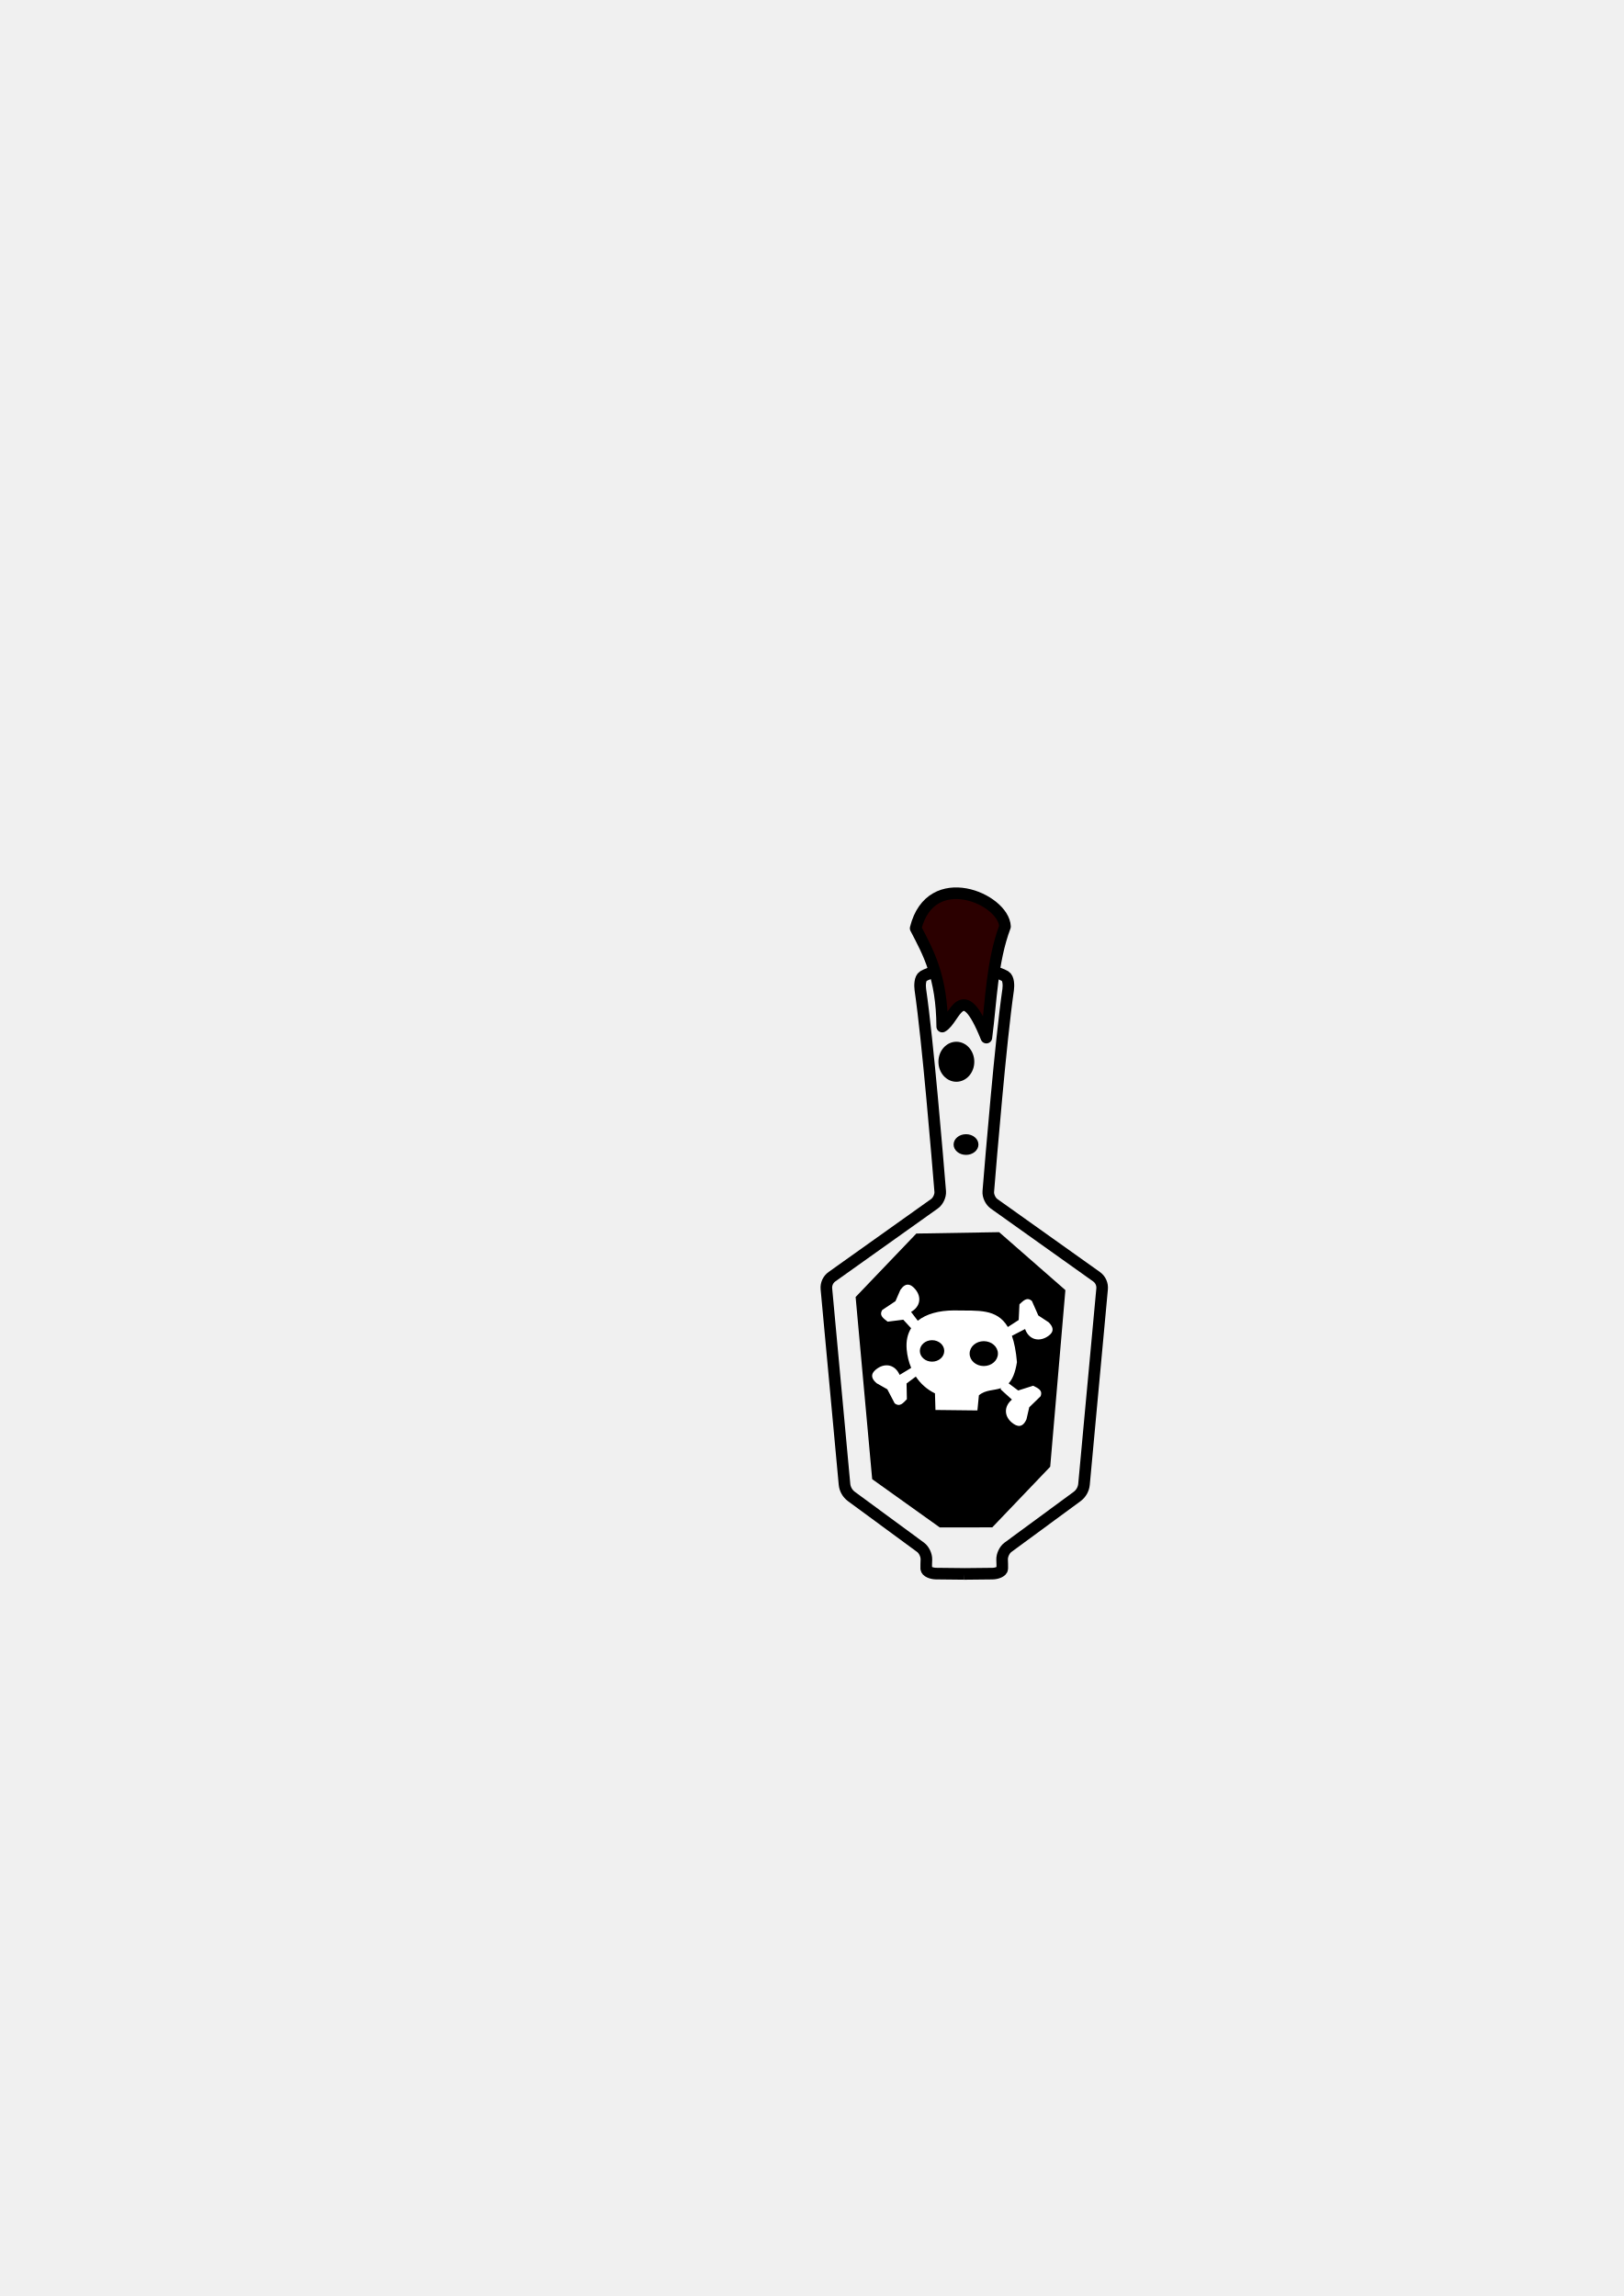
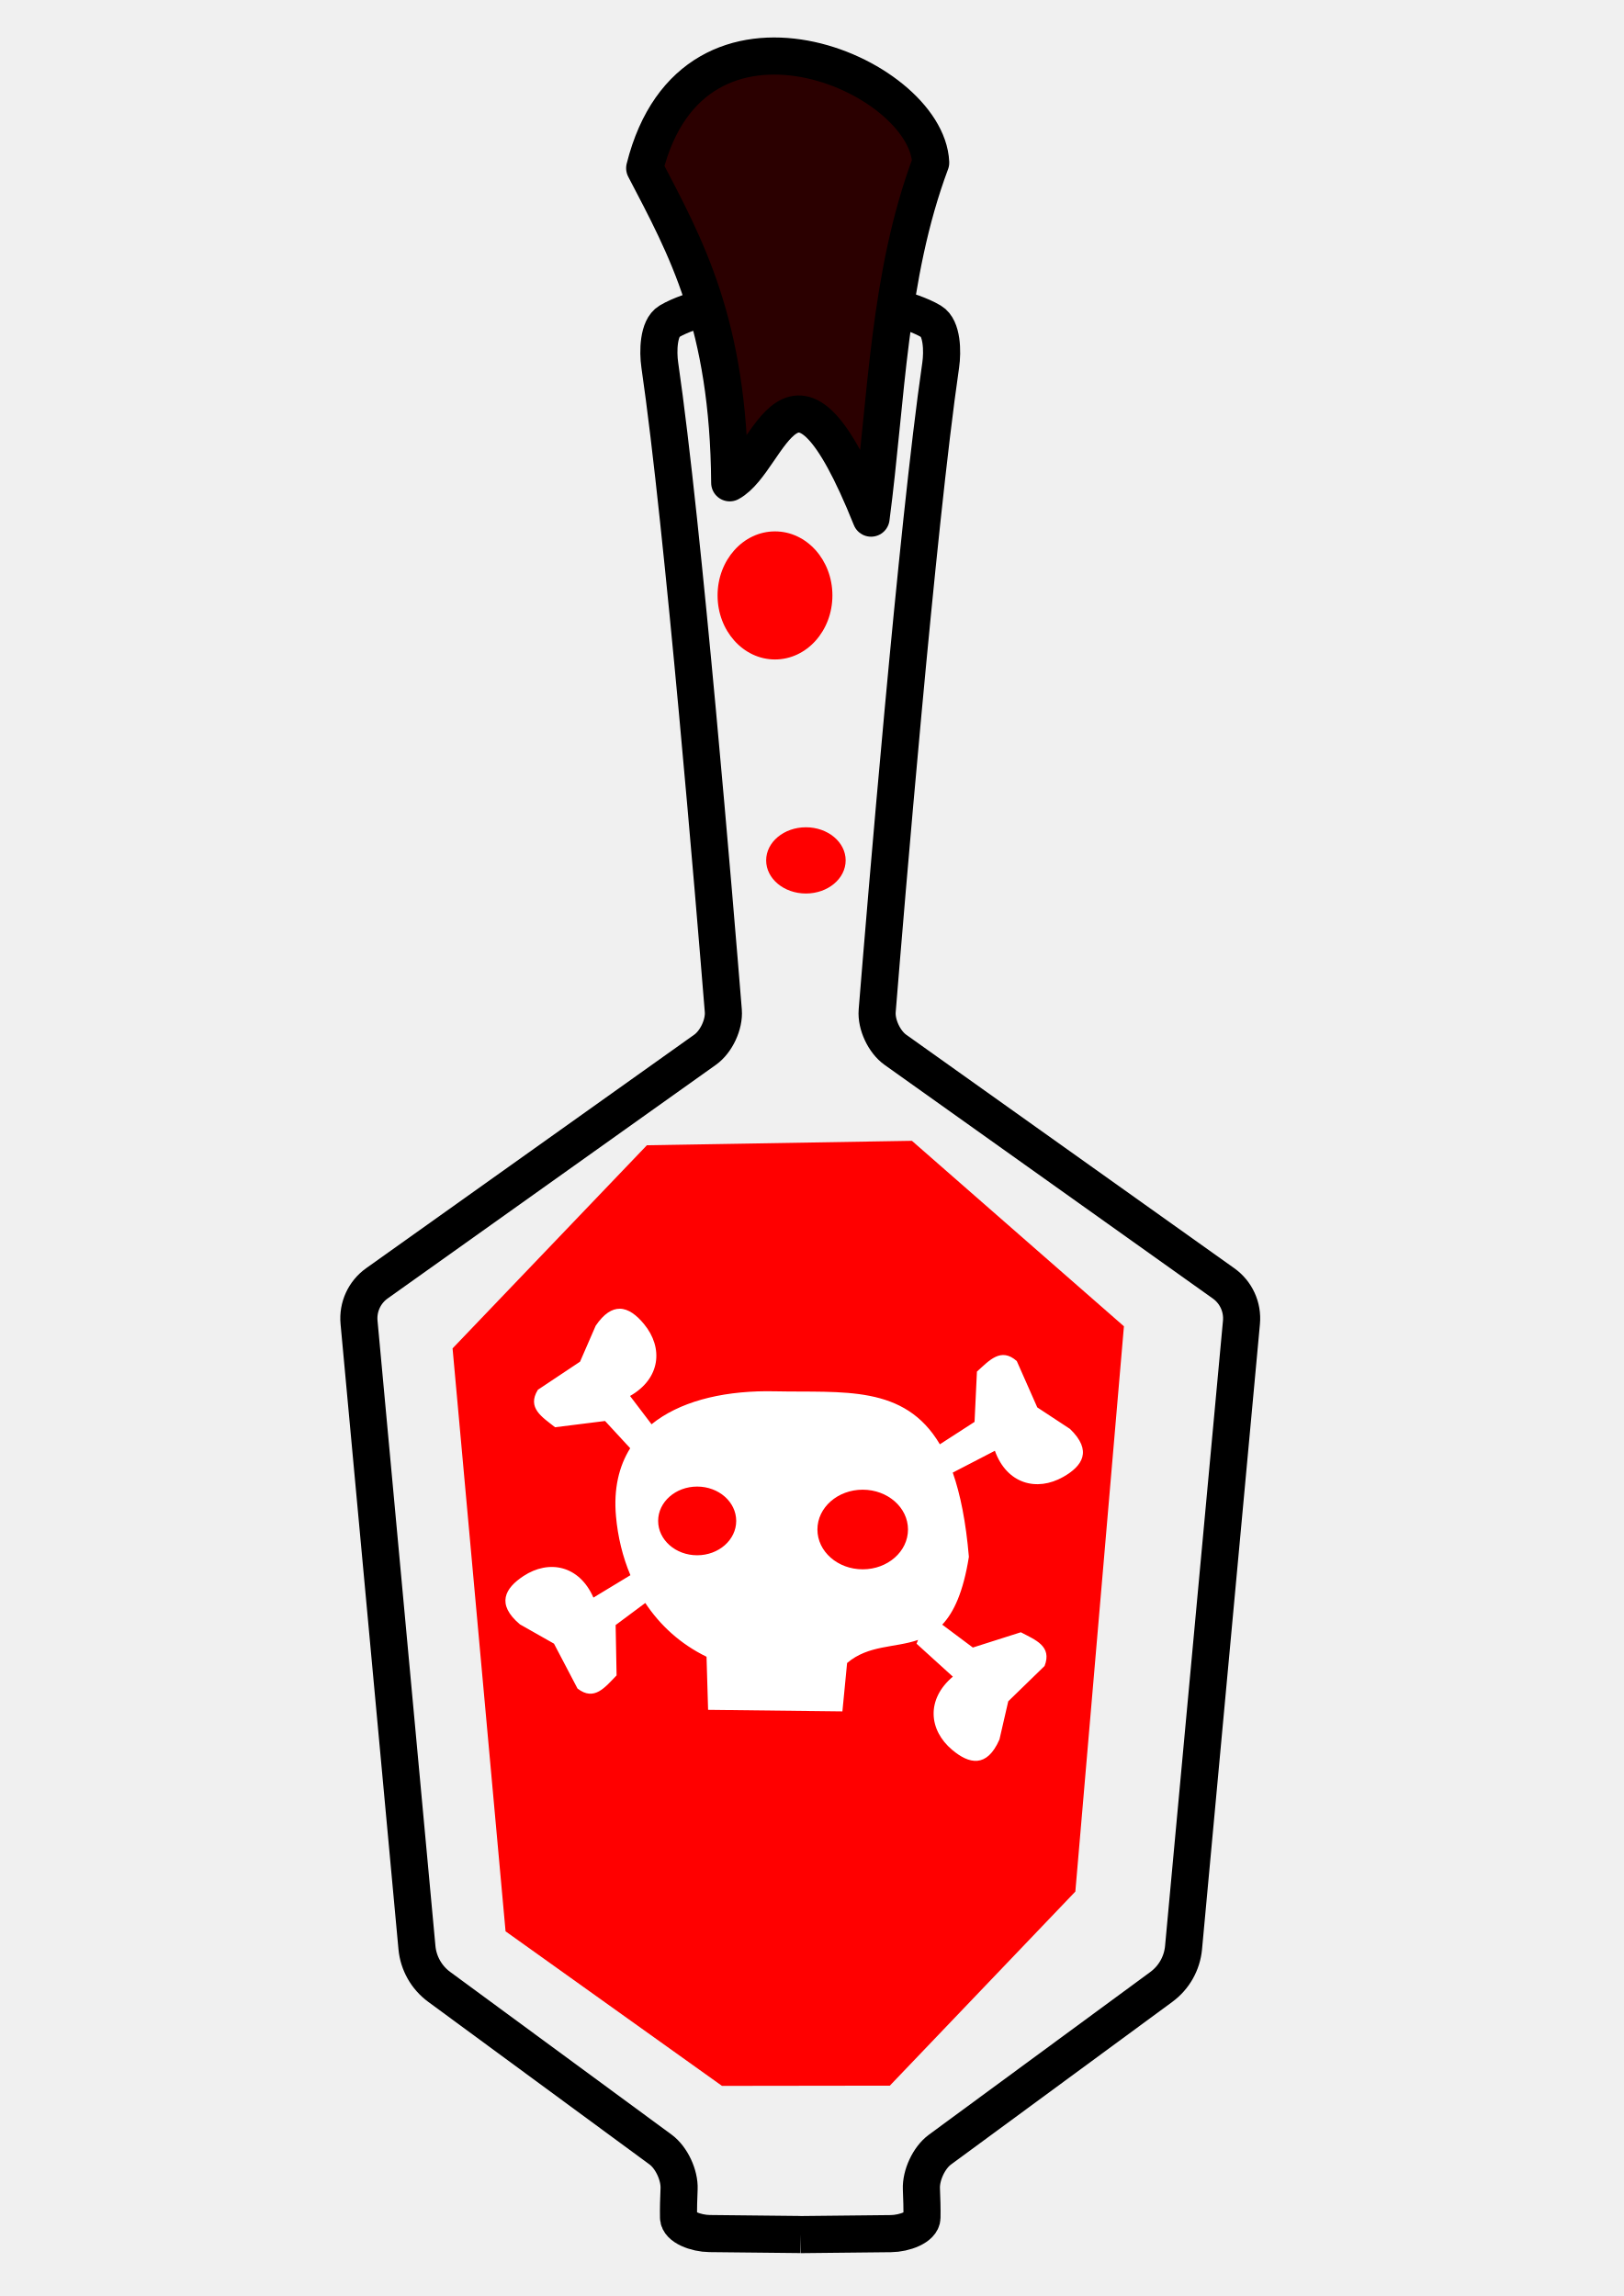
<svg xmlns="http://www.w3.org/2000/svg" width="210mm" height="297mm" viewBox="0 0 210 297" version="1.1" id="svg5">
  <defs id="defs2">
    </defs>
  <g id="layer1">
-     <path style="fill:none;stroke:#000000;stroke-width:1.5;stroke-linecap:butt;stroke-linejoin:miter;stroke-miterlimit:4;stroke-dasharray:none;stroke-opacity:1" d="m 42.1,118.146 c 0.1,0.125 -1.572,0.383 -2.464,0.916 -0.445,0.266 -0.461,1.214 -0.382,1.761 0.958,6.575 2.238,22.039 2.567,26.102 0.044,0.548 -0.285,1.252 -0.735,1.572 l -13.263,9.442 a 1.737,1.737 114.632 0 0 -0.722,1.576 l 2.34,25.27 a 2.225,2.225 60.511 0 0 0.898,1.588 l 8.946,6.575 c 0.445,0.327 0.773,1.039 0.749,1.591 -0.017,0.379 -0.029,0.806 -0.022,1.161 0.007,0.377 0.703,0.638 1.255,0.644 l 3.663,0.039 m 2.83,-78.234 c -0.1,0.125 1.572,0.383 2.464,0.916 0.445,0.266 0.461,1.214 0.382,1.761 -0.958,6.575 -2.238,22.039 -2.567,26.102 -0.044,0.548 0.285,1.252 0.735,1.572 l 13.263,9.442 a 1.737,1.737 65.368 0 1 0.722,1.576 l -2.34,25.27 a 2.225,2.225 119.489 0 1 -0.898,1.588 l -8.946,6.575 c -0.445,0.327 -0.773,1.039 -0.749,1.591 0.017,0.379 0.029,0.806 0.022,1.161 -0.007,0.377 -0.703,0.638 -1.255,0.644 l -3.663,0.039" id="path1046" transform="translate(79.78088,7.2081)" />
-     <path id="path1792" style="fill:#potion;fill-opacity:1;stroke:none;stroke-width:0.265px;stroke-linecap:butt;stroke-linejoin:miter;stroke-opacity:1" d="m 123.69,134.756 a 2.32,2.588 0 0 0 -2.32,2.588 2.32,2.588 0 0 0 2.32,2.588 2.32,2.588 0 0 0 2.32,-2.588 2.32,2.588 0 0 0 -2.32,-2.588 z m 1.25,11.959 a 1.606,1.339 0 0 0 -1.607,1.338 1.606,1.339 0 0 0 1.607,1.338 1.606,1.339 0 0 0 1.606,-1.338 1.606,1.339 0 0 0 -1.606,-1.338 z m 4.283,12.672 -10.709,0.179 -7.853,8.21 2.141,23.56 8.746,6.247 6.783,-0.009 7.497,-7.844 1.963,-22.846 z" />
-     <path id="path6088" style="fill:#ffffff;stroke:none;stroke-width:0.265px;stroke-linecap:butt;stroke-linejoin:miter;stroke-opacity:1" d="m 117.417,166.174 c -0.311,-0.002 -0.637,0.193 -0.972,0.687 l -0.631,1.452 -1.704,1.136 c -0.456,0.734 0.178,1.105 0.695,1.515 l 2.019,-0.253 1.016,1.101 c -0.458,0.733 -0.673,1.647 -0.575,2.749 0.074,0.832 0.269,1.639 0.583,2.383 l -1.495,0.905 c -0.57,-1.302 -1.794,-1.551 -2.827,-0.87 -0.743,0.489 -1.116,1.13 -0.143,1.952 l 1.377,0.78 0.95,1.814 c 0.682,0.531 1.117,-0.06 1.579,-0.531 l -0.039,-2.035 1.198,-0.892 c 0.601,0.906 1.425,1.661 2.475,2.173 l 0.063,2.146 5.427,0.063 0.19,-1.956 c 0.863,-0.735 1.93,-0.607 2.869,-0.932 l -0.062,0.152 1.467,1.332 c -1.085,0.917 -0.975,2.162 -0.028,2.958 0.681,0.573 1.402,0.748 1.912,-0.419 l 0.355,-1.543 1.468,-1.428 c 0.314,-0.805 -0.376,-1.054 -0.959,-1.362 l -1.939,0.617 -1.237,-0.925 c 0.469,-0.497 0.851,-1.321 1.077,-2.741 -0.121,-1.413 -0.344,-2.526 -0.652,-3.404 l 1.702,-0.882 c 0.482,1.337 1.687,1.666 2.763,1.056 0.774,-0.439 1.188,-1.054 0.272,-1.938 l -1.322,-0.87 -0.828,-1.873 c -0.645,-0.575 -1.119,-0.015 -1.611,0.425 l -0.097,2.033 -1.402,0.906 c -1.432,-2.424 -3.913,-2.082 -6.651,-2.141 -0.12,-0.003 -0.24,-0.004 -0.358,-0.003 v -5.2e-4 c -1.899,0.011 -3.541,0.446 -4.641,1.336 l -0.869,-1.144 c 1.235,-0.703 1.353,-1.947 0.568,-2.903 -0.3,-0.365 -0.632,-0.622 -0.984,-0.624 z m 3.13,7.187 a 1.578,1.388 0 0 1 1.577,1.388 1.578,1.388 0 0 1 -1.577,1.389 1.578,1.388 0 0 1 -1.578,-1.389 1.578,1.388 0 0 1 1.578,-1.388 z m 6.689,0.126 a 1.83,1.609 0 0 1 1.83,1.609 1.83,1.609 0 0 1 -1.83,1.609 1.83,1.609 0 0 1 -1.83,-1.609 1.83,1.609 0 0 1 1.83,-1.609 z" />
-     <path style="fill:#2b0000;stroke:#000000;stroke-width:1.5;stroke-linecap:butt;stroke-linejoin:round;stroke-miterlimit:4;stroke-dasharray:none;stroke-opacity:1" d="m 121.861,132.793 c -0.046,-6.437 -1.769,-9.521 -3.436,-12.717 1.973,-7.888 11.398,-3.818 11.557,-0.223 -1.718,4.606 -1.773,9.545 -2.41,14.368 -3.197,-7.977 -4.045,-2.33 -5.712,-1.428 z" id="path8469" />
+     <path style="fill:none;stroke:#000000;stroke-width:1.5;stroke-linecap:butt;stroke-linejoin:miter;stroke-miterlimit:4;stroke-dasharray:none;stroke-opacity:1" d="m 42.1,118.146 c 0.1,0.125 -1.572,0.383 -2.464,0.916 -0.445,0.266 -0.461,1.214 -0.382,1.761 0.958,6.575 2.238,22.039 2.567,26.102 0.044,0.548 -0.285,1.252 -0.735,1.572 l -13.263,9.442 a 1.737,1.737 114.632 0 0 -0.722,1.576 l 2.34,25.27 a 2.225,2.225 60.511 0 0 0.898,1.588 l 8.946,6.575 c 0.445,0.327 0.773,1.039 0.749,1.591 -0.017,0.379 -0.029,0.806 -0.022,1.161 0.007,0.377 0.703,0.638 1.255,0.644 l 3.663,0.039 m 2.83,-78.234 c -0.1,0.125 1.572,0.383 2.464,0.916 0.445,0.266 0.461,1.214 0.382,1.761 -0.958,6.575 -2.238,22.039 -2.567,26.102 -0.044,0.548 0.285,1.252 0.735,1.572 l 13.263,9.442 a 1.737,1.737 65.368 0 1 0.722,1.576 l -2.34,25.27 a 2.225,2.225 119.489 0 1 -0.898,1.588 l -8.946,6.575 c -0.445,0.327 -0.773,1.039 -0.749,1.591 0.017,0.379 0.029,0.806 0.022,1.161 -0.007,0.377 -0.703,0.638 -1.255,0.644 l -3.663,0.039" id="path1046" transform="matrix(3.20057,0,0,3.20057,-40.3026,-339.4896)" />
+     <path id="potion" style="fill:#ff0000;fill-opacity:1;stroke:none;stroke-width:0.847px;stroke-linecap:butt;stroke-linejoin:miter;stroke-opacity:1" d="m 100.233,68.738 a 7.426,8.283 0 0 0 -7.426,8.285 7.426,8.283 0 0 0 7.426,8.283 7.426,8.283 0 0 0 7.426,-8.283 7.426,8.283 0 0 0 -7.426,-8.285 z m 3.999,38.275 a 5.141,4.284 0 0 0 -5.142,4.284 5.141,4.284 0 0 0 5.142,4.284 5.141,4.284 0 0 0 5.14,-4.284 5.141,4.284 0 0 0 -5.14,-4.284 z m 13.71,40.558 -34.275,0.572 -25.135,26.278 6.854,75.405 27.991,19.994 21.708,-0.029 23.994,-25.107 6.283,-73.121 z" />
+     <path id="path6088" style="fill:#ffffff;stroke:none;stroke-width:0.847px;stroke-linecap:butt;stroke-linejoin:miter;stroke-opacity:1" d="m 80.153,169.293 c -0.994,-0.006 -2.039,0.619 -3.111,2.2 l -2.021,4.646 -5.453,3.635 c -1.459,2.349 0.568,3.537 2.223,4.848 l 6.462,-0.809 3.253,3.523 c -1.467,2.347 -2.154,5.27 -1.839,8.797 0.238,2.663 0.86,5.245 1.867,7.626 l -4.785,2.898 c -1.823,-4.166 -5.742,-4.963 -9.049,-2.785 -2.378,1.566 -3.571,3.617 -0.458,6.247 l 4.408,2.497 3.042,5.805 c 2.182,1.698 3.577,-0.191 5.054,-1.699 l -0.124,-6.513 3.835,-2.855 c 1.923,2.901 4.56,5.317 7.922,6.955 l 0.202,6.867 17.37,0.202 0.607,-6.26 c 2.761,-2.353 6.177,-1.944 9.181,-2.984 l -0.2,0.486 4.696,4.264 c -3.474,2.935 -3.12,6.918 -0.091,9.467 2.179,1.833 4.486,2.392 6.12,-1.341 l 1.136,-4.937 4.699,-4.57 c 1.006,-2.576 -1.204,-3.373 -3.07,-4.36 l -6.207,1.975 -3.96,-2.961 c 1.503,-1.591 2.725,-4.227 3.448,-8.774 -0.388,-4.524 -1.1,-8.085 -2.086,-10.895 l 5.448,-2.823 c 1.542,4.278 5.4,5.332 8.844,3.379 2.477,-1.405 3.804,-3.373 0.872,-6.204 l -4.232,-2.784 -2.65,-5.994 c -2.065,-1.839 -3.581,-0.046 -5.155,1.36 l -0.309,6.507 -4.487,2.899 c -4.583,-7.759 -12.524,-6.663 -21.288,-6.854 -0.386,-0.01 -0.767,-0.013 -1.146,-0.01 v -0.002 c -6.079,0.034 -11.332,1.426 -14.854,4.275 l -2.782,-3.66 c 3.951,-2.251 4.331,-6.231 1.818,-9.29 -0.96,-1.169 -2.022,-1.99 -3.149,-1.998 z m 10.016,23.003 a 5.049,4.443 0 0 1 5.048,4.442 5.049,4.443 0 0 1 -5.048,4.444 5.049,4.443 0 0 1 -5.049,-4.444 5.049,4.443 0 0 1 5.049,-4.442 z m 21.409,0.404 a 5.857,5.15 0 0 1 5.857,5.15 5.857,5.15 0 0 1 -5.857,5.15 5.857,5.15 0 0 1 -5.858,-5.15 5.857,5.15 0 0 1 5.858,-5.15 z" />
+     <path style="fill:#2b0000;stroke:#000000;stroke-width:4.801;stroke-linecap:butt;stroke-linejoin:round;stroke-miterlimit:4;stroke-dasharray:none;stroke-opacity:1" d="M 94.378,62.454 C 94.229,41.854 88.716,31.981 83.381,21.752 89.697,-3.493 119.862,9.532 120.37,21.038 114.871,35.781 114.694,51.589 112.658,67.024 102.425,41.493 99.711,59.568 94.378,62.454 Z" id="path8469" />
  </g>
</svg>
